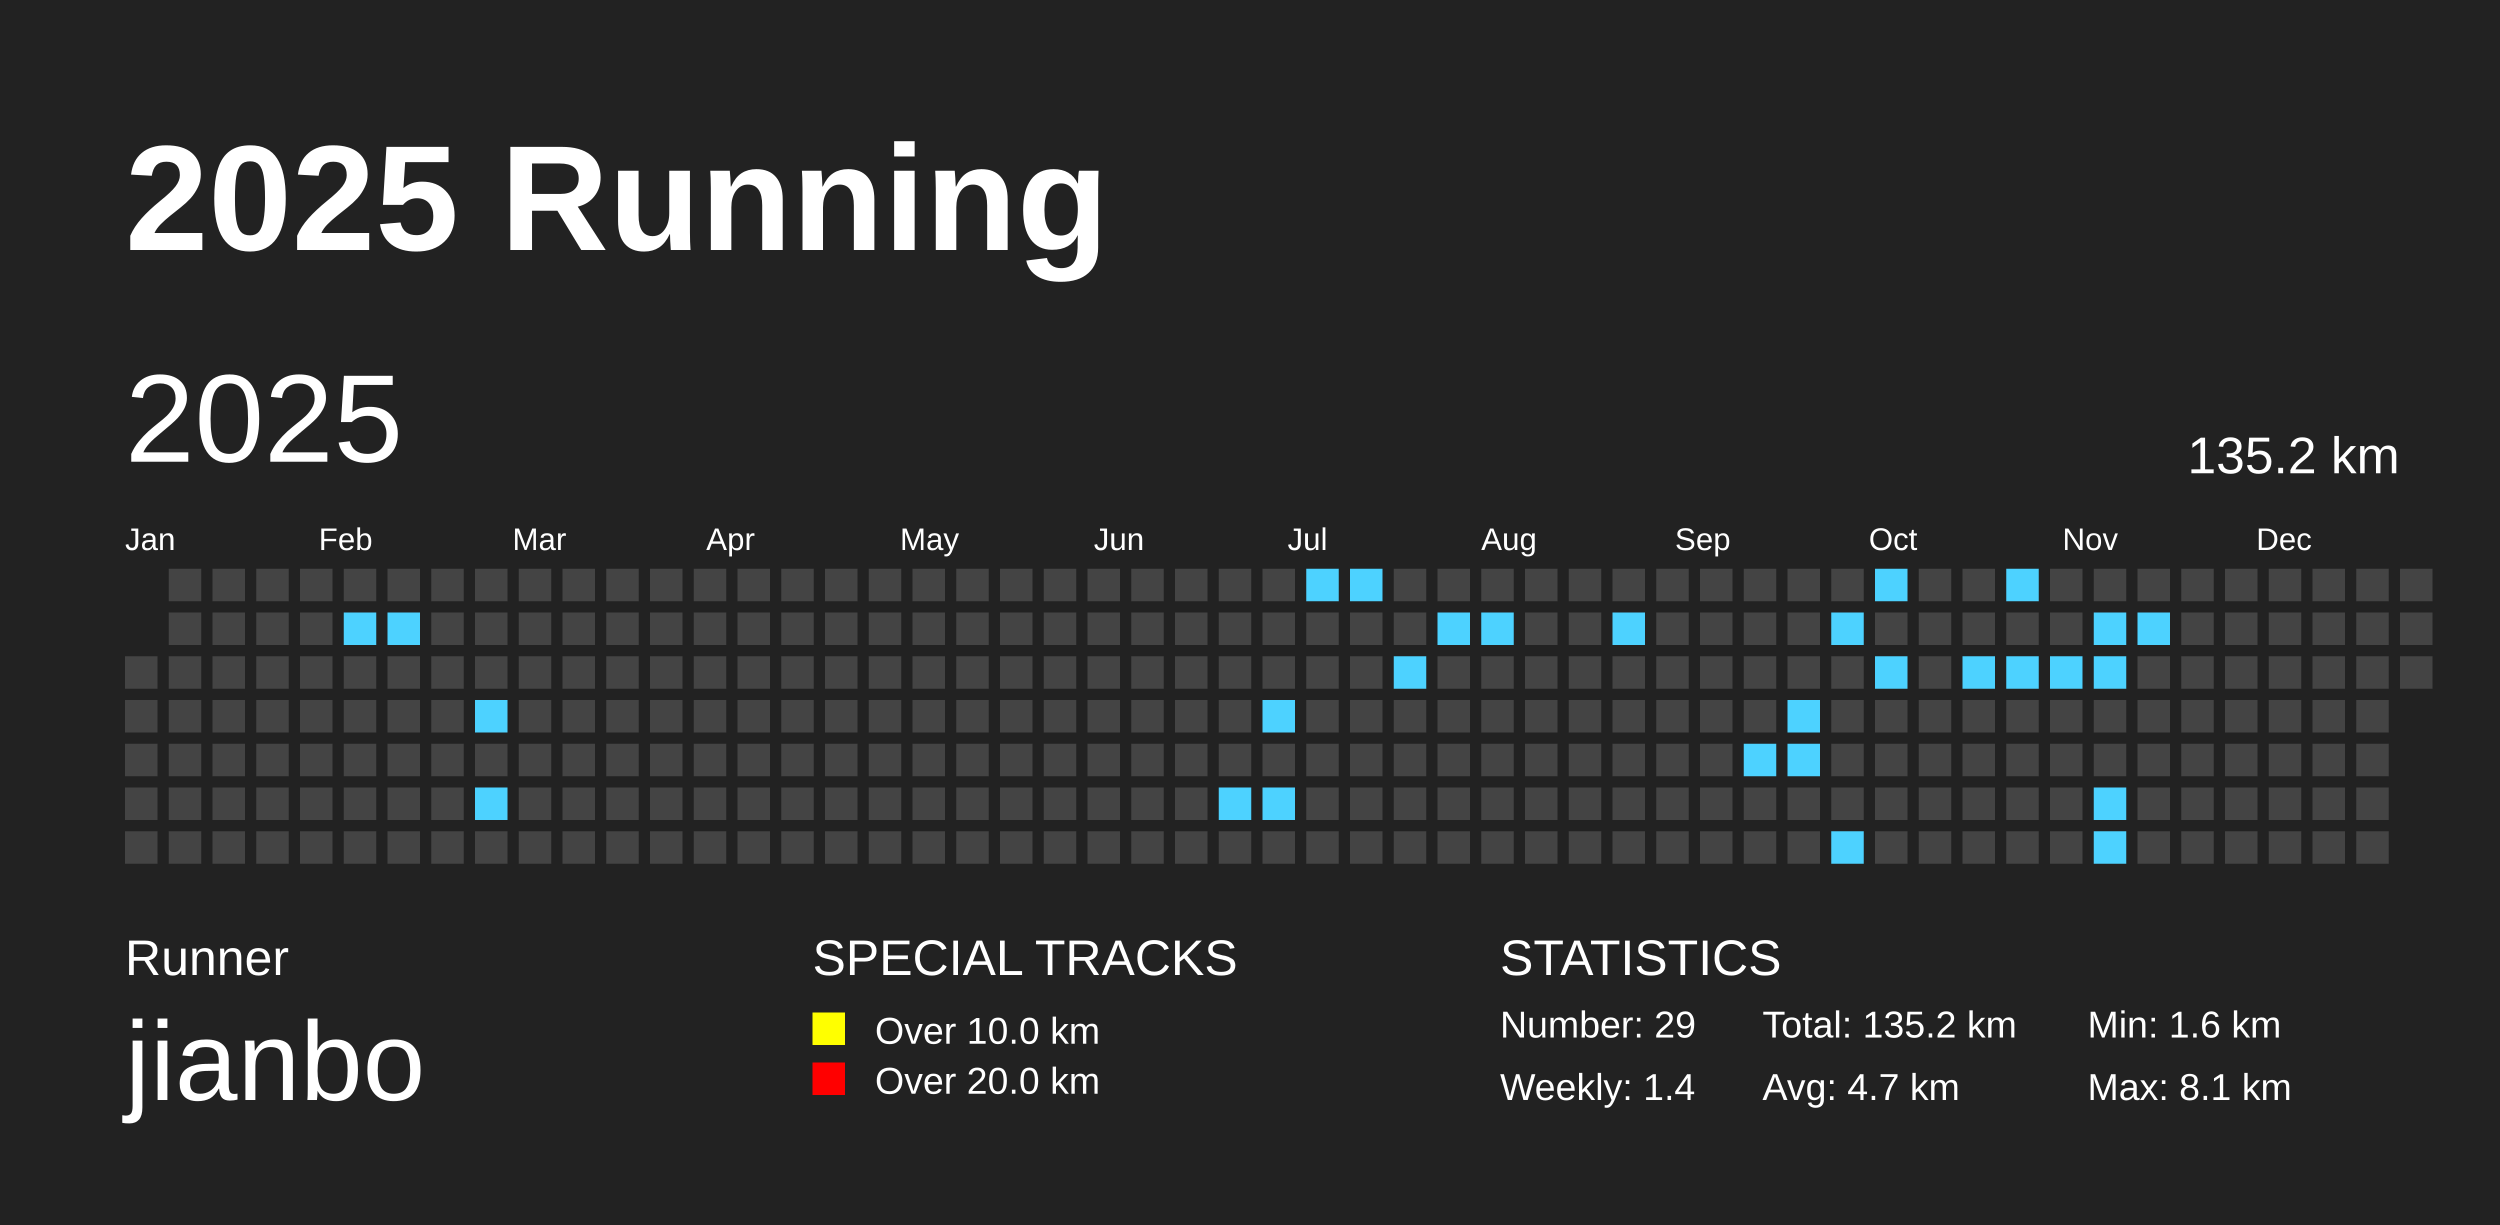
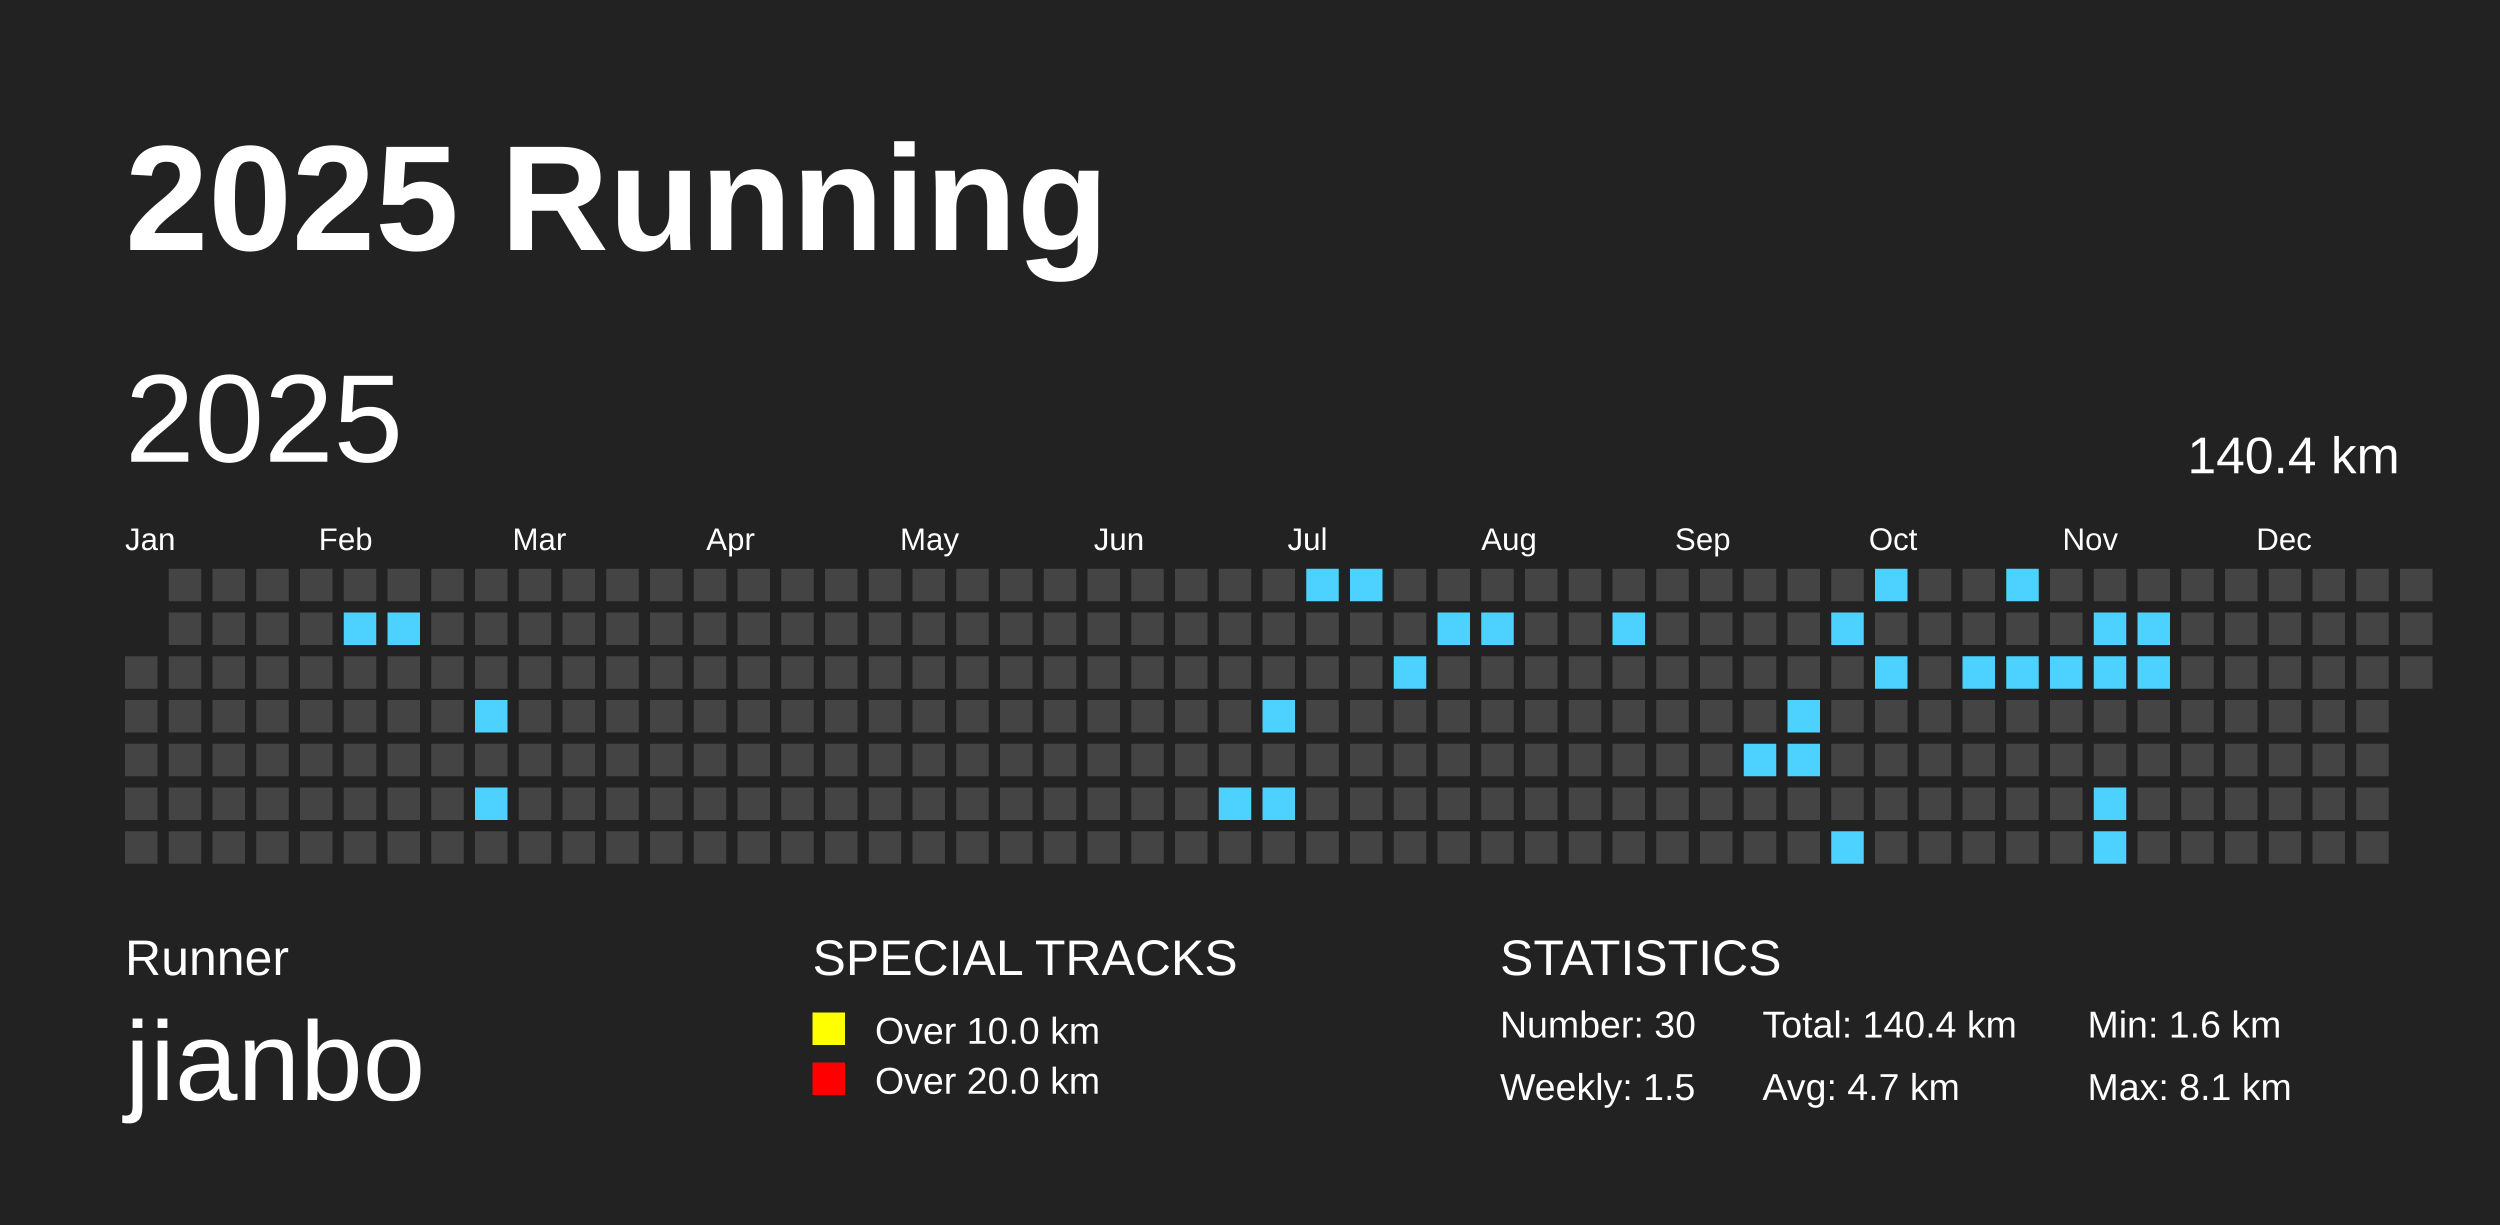
<svg xmlns="http://www.w3.org/2000/svg" baseProfile="full" height="98mm" version="1.1" viewBox="0,0,200,98" width="200mm">
  <defs />
  <rect fill="#222222" height="98" width="200" x="0" y="0" />
  <text fill="#FFFFFF" style="font-size:12px; font-family:Arial; font-weight:bold;" x="10" y="20">2025 Running</text>
  <text fill="#FFFFFF" style="font-size:4px; font-family:Arial" x="10" y="78">Runner</text>
  <text fill="#FFFFFF" style="font-size:9px; font-family:Arial" x="10" y="88">jianbo</text>
  <text fill="#FFFFFF" style="font-size:4px; font-family:Arial" x="65" y="78">SPECIAL TRACKS</text>
  <rect fill="yellow" height="2.6" width="2.6" x="65" y="81" />
  <text fill="#FFFFFF" style="font-size:3px; font-family:Arial" x="70" y="83.5">Over 10.0 km</text>
  <rect fill="red" height="2.6" width="2.6" x="65" y="85" />
  <text fill="#FFFFFF" style="font-size:3px; font-family:Arial" x="70" y="87.5">Over 20.0 km</text>
  <text fill="#FFFFFF" style="font-size:4px; font-family:Arial" x="120" y="78">STATISTICS</text>
-   <text fill="#FFFFFF" style="font-size:3px; font-family:Arial" x="120" y="83">Number: 29</text>
-   <text fill="#FFFFFF" style="font-size:3px; font-family:Arial" x="120" y="88">Weekly: 1.4</text>
-   <text fill="#FFFFFF" style="font-size:3px; font-family:Arial" x="141" y="83">Total: 135.2 km</text>
+   <text fill="#FFFFFF" style="font-size:3px; font-family:Arial" x="120" y="83">Number: 30</text>
+   <text fill="#FFFFFF" style="font-size:3px; font-family:Arial" x="120" y="88">Weekly: 1.5</text>
+   <text fill="#FFFFFF" style="font-size:3px; font-family:Arial" x="141" y="83">Total: 140.4 km</text>
  <text fill="#FFFFFF" style="font-size:3px; font-family:Arial" x="141" y="88">Avg: 4.7 km</text>
  <text fill="#FFFFFF" style="font-size:3px; font-family:Arial" x="167" y="83">Min: 1.6 km</text>
  <text fill="#FFFFFF" style="font-size:3px; font-family:Arial" x="167" y="88">Max: 8.1 km</text>
  <text dominant-baseline="hanging" fill="#FFFFFF" style="font-size:10.0px; font-family:Arial;" x="10" y="30">2025</text>
-   <text dominant-baseline="hanging" fill="#FFFFFF" style="font-size:4.125px; font-family:Arial;" x="175" y="35">135.2 km</text>
+   <text dominant-baseline="hanging" fill="#FFFFFF" style="font-size:4.125px; font-family:Arial;" x="175" y="35">140.4 km</text>
  <text fill="#FFFFFF" style="font-size:2.5px; font-family:Arial" x="10.0" y="44">Jan</text>
  <text fill="#FFFFFF" style="font-size:2.5px; font-family:Arial" x="25.5" y="44">Feb</text>
  <text fill="#FFFFFF" style="font-size:2.5px; font-family:Arial" x="41.0" y="44">Mar</text>
  <text fill="#FFFFFF" style="font-size:2.5px; font-family:Arial" x="56.5" y="44">Apr</text>
  <text fill="#FFFFFF" style="font-size:2.5px; font-family:Arial" x="72.0" y="44">May</text>
  <text fill="#FFFFFF" style="font-size:2.5px; font-family:Arial" x="87.5" y="44">Jun</text>
  <text fill="#FFFFFF" style="font-size:2.5px; font-family:Arial" x="103.0" y="44">Jul</text>
  <text fill="#FFFFFF" style="font-size:2.5px; font-family:Arial" x="118.5" y="44">Aug</text>
  <text fill="#FFFFFF" style="font-size:2.5px; font-family:Arial" x="134.0" y="44">Sep</text>
  <text fill="#FFFFFF" style="font-size:2.5px; font-family:Arial" x="149.5" y="44">Oct</text>
  <text fill="#FFFFFF" style="font-size:2.5px; font-family:Arial" x="165.0" y="44">Nov</text>
  <text fill="#FFFFFF" style="font-size:2.5px; font-family:Arial" x="180.5" y="44">Dec</text>
  <rect fill="#444444" height="2.6" width="2.6" x="10.0" y="52.5" />
  <rect fill="#444444" height="2.6" width="2.6" x="10.0" y="56.0" />
  <rect fill="#444444" height="2.6" width="2.6" x="10.0" y="59.5" />
  <rect fill="#444444" height="2.6" width="2.6" x="10.0" y="63.0" />
  <rect fill="#444444" height="2.6" width="2.6" x="10.0" y="66.5" />
  <rect fill="#444444" height="2.6" width="2.6" x="13.5" y="45.5" />
  <rect fill="#444444" height="2.6" width="2.6" x="13.5" y="49.0" />
  <rect fill="#444444" height="2.6" width="2.6" x="13.5" y="52.5" />
  <rect fill="#444444" height="2.6" width="2.6" x="13.5" y="56.0" />
  <rect fill="#444444" height="2.6" width="2.6" x="13.5" y="59.5" />
  <rect fill="#444444" height="2.6" width="2.6" x="13.5" y="63.0" />
  <rect fill="#444444" height="2.6" width="2.6" x="13.5" y="66.5" />
  <rect fill="#444444" height="2.6" width="2.6" x="17.0" y="45.5" />
  <rect fill="#444444" height="2.6" width="2.6" x="17.0" y="49.0" />
  <rect fill="#444444" height="2.6" width="2.6" x="17.0" y="52.5" />
  <rect fill="#444444" height="2.6" width="2.6" x="17.0" y="56.0" />
  <rect fill="#444444" height="2.6" width="2.6" x="17.0" y="59.5" />
  <rect fill="#444444" height="2.6" width="2.6" x="17.0" y="63.0" />
  <rect fill="#444444" height="2.6" width="2.6" x="17.0" y="66.5" />
  <rect fill="#444444" height="2.6" width="2.6" x="20.5" y="45.5" />
  <rect fill="#444444" height="2.6" width="2.6" x="20.5" y="49.0" />
  <rect fill="#444444" height="2.6" width="2.6" x="20.5" y="52.5" />
  <rect fill="#444444" height="2.6" width="2.6" x="20.5" y="56.0" />
  <rect fill="#444444" height="2.6" width="2.6" x="20.5" y="59.5" />
  <rect fill="#444444" height="2.6" width="2.6" x="20.5" y="63.0" />
  <rect fill="#444444" height="2.6" width="2.6" x="20.5" y="66.5" />
  <rect fill="#444444" height="2.6" width="2.6" x="24.0" y="45.5" />
  <rect fill="#444444" height="2.6" width="2.6" x="24.0" y="49.0" />
  <rect fill="#444444" height="2.6" width="2.6" x="24.0" y="52.5" />
  <rect fill="#444444" height="2.6" width="2.6" x="24.0" y="56.0" />
  <rect fill="#444444" height="2.6" width="2.6" x="24.0" y="59.5" />
  <rect fill="#444444" height="2.6" width="2.6" x="24.0" y="63.0" />
  <rect fill="#444444" height="2.6" width="2.6" x="24.0" y="66.5" />
  <rect fill="#444444" height="2.6" width="2.6" x="27.5" y="45.5" />
  <rect fill="#4DD2FF" height="2.6" width="2.6" x="27.5" y="49.0" />
  <rect fill="#444444" height="2.6" width="2.6" x="27.5" y="52.5" />
  <rect fill="#444444" height="2.6" width="2.6" x="27.5" y="56.0" />
  <rect fill="#444444" height="2.6" width="2.6" x="27.5" y="59.5" />
  <rect fill="#444444" height="2.6" width="2.6" x="27.5" y="63.0" />
  <rect fill="#444444" height="2.6" width="2.6" x="27.5" y="66.5" />
  <rect fill="#444444" height="2.6" width="2.6" x="31.0" y="45.5" />
  <rect fill="#4DD2FF" height="2.6" width="2.6" x="31.0" y="49.0" />
  <rect fill="#444444" height="2.6" width="2.6" x="31.0" y="52.5" />
  <rect fill="#444444" height="2.6" width="2.6" x="31.0" y="56.0" />
  <rect fill="#444444" height="2.6" width="2.6" x="31.0" y="59.5" />
  <rect fill="#444444" height="2.6" width="2.6" x="31.0" y="63.0" />
  <rect fill="#444444" height="2.6" width="2.6" x="31.0" y="66.5" />
  <rect fill="#444444" height="2.6" width="2.6" x="34.5" y="45.5" />
  <rect fill="#444444" height="2.6" width="2.6" x="34.5" y="49.0" />
  <rect fill="#444444" height="2.6" width="2.6" x="34.5" y="52.5" />
  <rect fill="#444444" height="2.6" width="2.6" x="34.5" y="56.0" />
  <rect fill="#444444" height="2.6" width="2.6" x="34.5" y="59.5" />
  <rect fill="#444444" height="2.6" width="2.6" x="34.5" y="63.0" />
  <rect fill="#444444" height="2.6" width="2.6" x="34.5" y="66.5" />
  <rect fill="#444444" height="2.6" width="2.6" x="38.0" y="45.5" />
  <rect fill="#444444" height="2.6" width="2.6" x="38.0" y="49.0" />
  <rect fill="#444444" height="2.6" width="2.6" x="38.0" y="52.5" />
  <rect fill="#4DD2FF" height="2.6" width="2.6" x="38.0" y="56.0" />
  <rect fill="#444444" height="2.6" width="2.6" x="38.0" y="59.5" />
  <rect fill="#4DD2FF" height="2.6" width="2.6" x="38.0" y="63.0" />
  <rect fill="#444444" height="2.6" width="2.6" x="38.0" y="66.5" />
  <rect fill="#444444" height="2.6" width="2.6" x="41.5" y="45.5" />
  <rect fill="#444444" height="2.6" width="2.6" x="41.5" y="49.0" />
  <rect fill="#444444" height="2.6" width="2.6" x="41.5" y="52.5" />
  <rect fill="#444444" height="2.6" width="2.6" x="41.5" y="56.0" />
  <rect fill="#444444" height="2.6" width="2.6" x="41.5" y="59.5" />
  <rect fill="#444444" height="2.6" width="2.6" x="41.5" y="63.0" />
  <rect fill="#444444" height="2.6" width="2.6" x="41.5" y="66.5" />
  <rect fill="#444444" height="2.6" width="2.6" x="45.0" y="45.5" />
  <rect fill="#444444" height="2.6" width="2.6" x="45.0" y="49.0" />
  <rect fill="#444444" height="2.6" width="2.6" x="45.0" y="52.5" />
  <rect fill="#444444" height="2.6" width="2.6" x="45.0" y="56.0" />
  <rect fill="#444444" height="2.6" width="2.6" x="45.0" y="59.5" />
  <rect fill="#444444" height="2.6" width="2.6" x="45.0" y="63.0" />
  <rect fill="#444444" height="2.6" width="2.6" x="45.0" y="66.5" />
  <rect fill="#444444" height="2.6" width="2.6" x="48.5" y="45.5" />
  <rect fill="#444444" height="2.6" width="2.6" x="48.5" y="49.0" />
  <rect fill="#444444" height="2.6" width="2.6" x="48.5" y="52.5" />
  <rect fill="#444444" height="2.6" width="2.6" x="48.5" y="56.0" />
  <rect fill="#444444" height="2.6" width="2.6" x="48.5" y="59.5" />
  <rect fill="#444444" height="2.6" width="2.6" x="48.5" y="63.0" />
  <rect fill="#444444" height="2.6" width="2.6" x="48.5" y="66.5" />
  <rect fill="#444444" height="2.6" width="2.6" x="52.0" y="45.5" />
  <rect fill="#444444" height="2.6" width="2.6" x="52.0" y="49.0" />
  <rect fill="#444444" height="2.6" width="2.6" x="52.0" y="52.5" />
  <rect fill="#444444" height="2.6" width="2.6" x="52.0" y="56.0" />
  <rect fill="#444444" height="2.6" width="2.6" x="52.0" y="59.5" />
  <rect fill="#444444" height="2.6" width="2.6" x="52.0" y="63.0" />
  <rect fill="#444444" height="2.6" width="2.6" x="52.0" y="66.5" />
  <rect fill="#444444" height="2.6" width="2.6" x="55.5" y="45.5" />
  <rect fill="#444444" height="2.6" width="2.6" x="55.5" y="49.0" />
  <rect fill="#444444" height="2.6" width="2.6" x="55.5" y="52.5" />
  <rect fill="#444444" height="2.6" width="2.6" x="55.5" y="56.0" />
  <rect fill="#444444" height="2.6" width="2.6" x="55.5" y="59.5" />
  <rect fill="#444444" height="2.6" width="2.6" x="55.5" y="63.0" />
  <rect fill="#444444" height="2.6" width="2.6" x="55.5" y="66.5" />
  <rect fill="#444444" height="2.6" width="2.6" x="59.0" y="45.5" />
  <rect fill="#444444" height="2.6" width="2.6" x="59.0" y="49.0" />
  <rect fill="#444444" height="2.6" width="2.6" x="59.0" y="52.5" />
  <rect fill="#444444" height="2.6" width="2.6" x="59.0" y="56.0" />
  <rect fill="#444444" height="2.6" width="2.6" x="59.0" y="59.5" />
  <rect fill="#444444" height="2.6" width="2.6" x="59.0" y="63.0" />
  <rect fill="#444444" height="2.6" width="2.6" x="59.0" y="66.5" />
  <rect fill="#444444" height="2.6" width="2.6" x="62.5" y="45.5" />
  <rect fill="#444444" height="2.6" width="2.6" x="62.5" y="49.0" />
  <rect fill="#444444" height="2.6" width="2.6" x="62.5" y="52.5" />
  <rect fill="#444444" height="2.6" width="2.6" x="62.5" y="56.0" />
  <rect fill="#444444" height="2.6" width="2.6" x="62.5" y="59.5" />
  <rect fill="#444444" height="2.6" width="2.6" x="62.5" y="63.0" />
  <rect fill="#444444" height="2.6" width="2.6" x="62.5" y="66.5" />
  <rect fill="#444444" height="2.6" width="2.6" x="66.0" y="45.5" />
  <rect fill="#444444" height="2.6" width="2.6" x="66.0" y="49.0" />
  <rect fill="#444444" height="2.6" width="2.6" x="66.0" y="52.5" />
  <rect fill="#444444" height="2.6" width="2.6" x="66.0" y="56.0" />
  <rect fill="#444444" height="2.6" width="2.6" x="66.0" y="59.5" />
  <rect fill="#444444" height="2.6" width="2.6" x="66.0" y="63.0" />
  <rect fill="#444444" height="2.6" width="2.6" x="66.0" y="66.5" />
  <rect fill="#444444" height="2.6" width="2.6" x="69.5" y="45.5" />
  <rect fill="#444444" height="2.6" width="2.6" x="69.5" y="49.0" />
  <rect fill="#444444" height="2.6" width="2.6" x="69.5" y="52.5" />
  <rect fill="#444444" height="2.6" width="2.6" x="69.5" y="56.0" />
  <rect fill="#444444" height="2.6" width="2.6" x="69.5" y="59.5" />
  <rect fill="#444444" height="2.6" width="2.6" x="69.5" y="63.0" />
  <rect fill="#444444" height="2.6" width="2.6" x="69.5" y="66.5" />
  <rect fill="#444444" height="2.6" width="2.6" x="73.0" y="45.5" />
  <rect fill="#444444" height="2.6" width="2.6" x="73.0" y="49.0" />
  <rect fill="#444444" height="2.6" width="2.6" x="73.0" y="52.5" />
  <rect fill="#444444" height="2.6" width="2.6" x="73.0" y="56.0" />
  <rect fill="#444444" height="2.6" width="2.6" x="73.0" y="59.5" />
  <rect fill="#444444" height="2.6" width="2.6" x="73.0" y="63.0" />
  <rect fill="#444444" height="2.6" width="2.6" x="73.0" y="66.5" />
  <rect fill="#444444" height="2.6" width="2.6" x="76.5" y="45.5" />
  <rect fill="#444444" height="2.6" width="2.6" x="76.5" y="49.0" />
  <rect fill="#444444" height="2.6" width="2.6" x="76.5" y="52.5" />
  <rect fill="#444444" height="2.6" width="2.6" x="76.5" y="56.0" />
  <rect fill="#444444" height="2.6" width="2.6" x="76.5" y="59.5" />
  <rect fill="#444444" height="2.6" width="2.6" x="76.5" y="63.0" />
  <rect fill="#444444" height="2.6" width="2.6" x="76.5" y="66.5" />
  <rect fill="#444444" height="2.6" width="2.6" x="80.0" y="45.5" />
  <rect fill="#444444" height="2.6" width="2.6" x="80.0" y="49.0" />
  <rect fill="#444444" height="2.6" width="2.6" x="80.0" y="52.5" />
  <rect fill="#444444" height="2.6" width="2.6" x="80.0" y="56.0" />
  <rect fill="#444444" height="2.6" width="2.6" x="80.0" y="59.5" />
  <rect fill="#444444" height="2.6" width="2.6" x="80.0" y="63.0" />
  <rect fill="#444444" height="2.6" width="2.6" x="80.0" y="66.5" />
  <rect fill="#444444" height="2.6" width="2.6" x="83.5" y="45.5" />
  <rect fill="#444444" height="2.6" width="2.6" x="83.5" y="49.0" />
  <rect fill="#444444" height="2.6" width="2.6" x="83.5" y="52.5" />
  <rect fill="#444444" height="2.6" width="2.6" x="83.5" y="56.0" />
  <rect fill="#444444" height="2.6" width="2.6" x="83.5" y="59.5" />
  <rect fill="#444444" height="2.6" width="2.6" x="83.5" y="63.0" />
  <rect fill="#444444" height="2.6" width="2.6" x="83.5" y="66.5" />
  <rect fill="#444444" height="2.6" width="2.6" x="87.0" y="45.5" />
  <rect fill="#444444" height="2.6" width="2.6" x="87.0" y="49.0" />
  <rect fill="#444444" height="2.6" width="2.6" x="87.0" y="52.5" />
  <rect fill="#444444" height="2.6" width="2.6" x="87.0" y="56.0" />
  <rect fill="#444444" height="2.6" width="2.6" x="87.0" y="59.5" />
  <rect fill="#444444" height="2.6" width="2.6" x="87.0" y="63.0" />
  <rect fill="#444444" height="2.6" width="2.6" x="87.0" y="66.5" />
  <rect fill="#444444" height="2.6" width="2.6" x="90.5" y="45.5" />
  <rect fill="#444444" height="2.6" width="2.6" x="90.5" y="49.0" />
  <rect fill="#444444" height="2.6" width="2.6" x="90.5" y="52.5" />
  <rect fill="#444444" height="2.6" width="2.6" x="90.5" y="56.0" />
  <rect fill="#444444" height="2.6" width="2.6" x="90.5" y="59.5" />
  <rect fill="#444444" height="2.6" width="2.6" x="90.5" y="63.0" />
  <rect fill="#444444" height="2.6" width="2.6" x="90.5" y="66.5" />
  <rect fill="#444444" height="2.6" width="2.6" x="94.0" y="45.5" />
  <rect fill="#444444" height="2.6" width="2.6" x="94.0" y="49.0" />
  <rect fill="#444444" height="2.6" width="2.6" x="94.0" y="52.5" />
  <rect fill="#444444" height="2.6" width="2.6" x="94.0" y="56.0" />
  <rect fill="#444444" height="2.6" width="2.6" x="94.0" y="59.5" />
  <rect fill="#444444" height="2.6" width="2.6" x="94.0" y="63.0" />
  <rect fill="#444444" height="2.6" width="2.6" x="94.0" y="66.5" />
  <rect fill="#444444" height="2.6" width="2.6" x="97.5" y="45.5" />
  <rect fill="#444444" height="2.6" width="2.6" x="97.5" y="49.0" />
  <rect fill="#444444" height="2.6" width="2.6" x="97.5" y="52.5" />
  <rect fill="#444444" height="2.6" width="2.6" x="97.5" y="56.0" />
  <rect fill="#444444" height="2.6" width="2.6" x="97.5" y="59.5" />
  <rect fill="#4DD2FF" height="2.6" width="2.6" x="97.5" y="63.0" />
  <rect fill="#444444" height="2.6" width="2.6" x="97.5" y="66.5" />
  <rect fill="#444444" height="2.6" width="2.6" x="101.0" y="45.5" />
  <rect fill="#444444" height="2.6" width="2.6" x="101.0" y="49.0" />
  <rect fill="#444444" height="2.6" width="2.6" x="101.0" y="52.5" />
  <rect fill="#4DD2FF" height="2.6" width="2.6" x="101.0" y="56.0" />
  <rect fill="#444444" height="2.6" width="2.6" x="101.0" y="59.5" />
  <rect fill="#4DD2FF" height="2.6" width="2.6" x="101.0" y="63.0" />
  <rect fill="#444444" height="2.6" width="2.6" x="101.0" y="66.5" />
  <rect fill="#4DD2FF" height="2.6" width="2.6" x="104.5" y="45.5" />
  <rect fill="#444444" height="2.6" width="2.6" x="104.5" y="49.0" />
  <rect fill="#444444" height="2.6" width="2.6" x="104.5" y="52.5" />
  <rect fill="#444444" height="2.6" width="2.6" x="104.5" y="56.0" />
  <rect fill="#444444" height="2.6" width="2.6" x="104.5" y="59.5" />
  <rect fill="#444444" height="2.6" width="2.6" x="104.5" y="63.0" />
  <rect fill="#444444" height="2.6" width="2.6" x="104.5" y="66.5" />
  <rect fill="#4DD2FF" height="2.6" width="2.6" x="108.0" y="45.5" />
  <rect fill="#444444" height="2.6" width="2.6" x="108.0" y="49.0" />
  <rect fill="#444444" height="2.6" width="2.6" x="108.0" y="52.5" />
  <rect fill="#444444" height="2.6" width="2.6" x="108.0" y="56.0" />
  <rect fill="#444444" height="2.6" width="2.6" x="108.0" y="59.5" />
  <rect fill="#444444" height="2.6" width="2.6" x="108.0" y="63.0" />
  <rect fill="#444444" height="2.6" width="2.6" x="108.0" y="66.5" />
  <rect fill="#444444" height="2.6" width="2.6" x="111.5" y="45.5" />
  <rect fill="#444444" height="2.6" width="2.6" x="111.5" y="49.0" />
  <rect fill="#4DD2FF" height="2.6" width="2.6" x="111.5" y="52.5" />
  <rect fill="#444444" height="2.6" width="2.6" x="111.5" y="56.0" />
  <rect fill="#444444" height="2.6" width="2.6" x="111.5" y="59.5" />
  <rect fill="#444444" height="2.6" width="2.6" x="111.5" y="63.0" />
  <rect fill="#444444" height="2.6" width="2.6" x="111.5" y="66.5" />
  <rect fill="#444444" height="2.6" width="2.6" x="115.0" y="45.5" />
  <rect fill="#4DD2FF" height="2.6" width="2.6" x="115.0" y="49.0" />
  <rect fill="#444444" height="2.6" width="2.6" x="115.0" y="52.5" />
  <rect fill="#444444" height="2.6" width="2.6" x="115.0" y="56.0" />
  <rect fill="#444444" height="2.6" width="2.6" x="115.0" y="59.5" />
  <rect fill="#444444" height="2.6" width="2.6" x="115.0" y="63.0" />
  <rect fill="#444444" height="2.6" width="2.6" x="115.0" y="66.5" />
  <rect fill="#444444" height="2.6" width="2.6" x="118.5" y="45.5" />
  <rect fill="#4DD2FF" height="2.6" width="2.6" x="118.5" y="49.0" />
  <rect fill="#444444" height="2.6" width="2.6" x="118.5" y="52.5" />
  <rect fill="#444444" height="2.6" width="2.6" x="118.5" y="56.0" />
  <rect fill="#444444" height="2.6" width="2.6" x="118.5" y="59.5" />
  <rect fill="#444444" height="2.6" width="2.6" x="118.5" y="63.0" />
  <rect fill="#444444" height="2.6" width="2.6" x="118.5" y="66.5" />
  <rect fill="#444444" height="2.6" width="2.6" x="122.0" y="45.5" />
  <rect fill="#444444" height="2.6" width="2.6" x="122.0" y="49.0" />
  <rect fill="#444444" height="2.6" width="2.6" x="122.0" y="52.5" />
  <rect fill="#444444" height="2.6" width="2.6" x="122.0" y="56.0" />
  <rect fill="#444444" height="2.6" width="2.6" x="122.0" y="59.5" />
  <rect fill="#444444" height="2.6" width="2.6" x="122.0" y="63.0" />
  <rect fill="#444444" height="2.6" width="2.6" x="122.0" y="66.5" />
  <rect fill="#444444" height="2.6" width="2.6" x="125.5" y="45.5" />
  <rect fill="#444444" height="2.6" width="2.6" x="125.5" y="49.0" />
  <rect fill="#444444" height="2.6" width="2.6" x="125.5" y="52.5" />
  <rect fill="#444444" height="2.6" width="2.6" x="125.5" y="56.0" />
  <rect fill="#444444" height="2.6" width="2.6" x="125.5" y="59.5" />
  <rect fill="#444444" height="2.6" width="2.6" x="125.5" y="63.0" />
  <rect fill="#444444" height="2.6" width="2.6" x="125.5" y="66.5" />
  <rect fill="#444444" height="2.6" width="2.6" x="129.0" y="45.5" />
  <rect fill="#4DD2FF" height="2.6" width="2.6" x="129.0" y="49.0" />
  <rect fill="#444444" height="2.6" width="2.6" x="129.0" y="52.5" />
  <rect fill="#444444" height="2.6" width="2.6" x="129.0" y="56.0" />
  <rect fill="#444444" height="2.6" width="2.6" x="129.0" y="59.5" />
  <rect fill="#444444" height="2.6" width="2.6" x="129.0" y="63.0" />
  <rect fill="#444444" height="2.6" width="2.6" x="129.0" y="66.5" />
  <rect fill="#444444" height="2.6" width="2.6" x="132.5" y="45.5" />
  <rect fill="#444444" height="2.6" width="2.6" x="132.5" y="49.0" />
  <rect fill="#444444" height="2.6" width="2.6" x="132.5" y="52.5" />
  <rect fill="#444444" height="2.6" width="2.6" x="132.5" y="56.0" />
  <rect fill="#444444" height="2.6" width="2.6" x="132.5" y="59.5" />
  <rect fill="#444444" height="2.6" width="2.6" x="132.5" y="63.0" />
  <rect fill="#444444" height="2.6" width="2.6" x="132.5" y="66.5" />
  <rect fill="#444444" height="2.6" width="2.6" x="136.0" y="45.5" />
  <rect fill="#444444" height="2.6" width="2.6" x="136.0" y="49.0" />
  <rect fill="#444444" height="2.6" width="2.6" x="136.0" y="52.5" />
  <rect fill="#444444" height="2.6" width="2.6" x="136.0" y="56.0" />
  <rect fill="#444444" height="2.6" width="2.6" x="136.0" y="59.5" />
  <rect fill="#444444" height="2.6" width="2.6" x="136.0" y="63.0" />
  <rect fill="#444444" height="2.6" width="2.6" x="136.0" y="66.5" />
  <rect fill="#444444" height="2.6" width="2.6" x="139.5" y="45.5" />
  <rect fill="#444444" height="2.6" width="2.6" x="139.5" y="49.0" />
  <rect fill="#444444" height="2.6" width="2.6" x="139.5" y="52.5" />
  <rect fill="#444444" height="2.6" width="2.6" x="139.5" y="56.0" />
  <rect fill="#4DD2FF" height="2.6" width="2.6" x="139.5" y="59.5" />
  <rect fill="#444444" height="2.6" width="2.6" x="139.5" y="63.0" />
  <rect fill="#444444" height="2.6" width="2.6" x="139.5" y="66.5" />
  <rect fill="#444444" height="2.6" width="2.6" x="143.0" y="45.5" />
  <rect fill="#444444" height="2.6" width="2.6" x="143.0" y="49.0" />
  <rect fill="#444444" height="2.6" width="2.6" x="143.0" y="52.5" />
  <rect fill="#4DD2FF" height="2.6" width="2.6" x="143.0" y="56.0" />
  <rect fill="#4DD2FF" height="2.6" width="2.6" x="143.0" y="59.5" />
  <rect fill="#444444" height="2.6" width="2.6" x="143.0" y="63.0" />
  <rect fill="#444444" height="2.6" width="2.6" x="143.0" y="66.5" />
  <rect fill="#444444" height="2.6" width="2.6" x="146.5" y="45.5" />
  <rect fill="#4DD2FF" height="2.6" width="2.6" x="146.5" y="49.0" />
  <rect fill="#444444" height="2.6" width="2.6" x="146.5" y="52.5" />
  <rect fill="#444444" height="2.6" width="2.6" x="146.5" y="56.0" />
  <rect fill="#444444" height="2.6" width="2.6" x="146.5" y="59.5" />
  <rect fill="#444444" height="2.6" width="2.6" x="146.5" y="63.0" />
  <rect fill="#4DD2FF" height="2.6" width="2.6" x="146.5" y="66.5" />
  <rect fill="#4DD2FF" height="2.6" width="2.6" x="150.0" y="45.5" />
  <rect fill="#444444" height="2.6" width="2.6" x="150.0" y="49.0" />
  <rect fill="#4DD2FF" height="2.6" width="2.6" x="150.0" y="52.5" />
  <rect fill="#444444" height="2.6" width="2.6" x="150.0" y="56.0" />
  <rect fill="#444444" height="2.6" width="2.6" x="150.0" y="59.5" />
  <rect fill="#444444" height="2.6" width="2.6" x="150.0" y="63.0" />
  <rect fill="#444444" height="2.6" width="2.6" x="150.0" y="66.5" />
  <rect fill="#444444" height="2.6" width="2.6" x="153.5" y="45.5" />
  <rect fill="#444444" height="2.6" width="2.6" x="153.5" y="49.0" />
  <rect fill="#444444" height="2.6" width="2.6" x="153.5" y="52.5" />
  <rect fill="#444444" height="2.6" width="2.6" x="153.5" y="56.0" />
  <rect fill="#444444" height="2.6" width="2.6" x="153.5" y="59.5" />
  <rect fill="#444444" height="2.6" width="2.6" x="153.5" y="63.0" />
  <rect fill="#444444" height="2.6" width="2.6" x="153.5" y="66.5" />
  <rect fill="#444444" height="2.6" width="2.6" x="157.0" y="45.5" />
  <rect fill="#444444" height="2.6" width="2.6" x="157.0" y="49.0" />
  <rect fill="#4DD2FF" height="2.6" width="2.6" x="157.0" y="52.5" />
  <rect fill="#444444" height="2.6" width="2.6" x="157.0" y="56.0" />
  <rect fill="#444444" height="2.6" width="2.6" x="157.0" y="59.5" />
  <rect fill="#444444" height="2.6" width="2.6" x="157.0" y="63.0" />
  <rect fill="#444444" height="2.6" width="2.6" x="157.0" y="66.5" />
  <rect fill="#4DD2FF" height="2.6" width="2.6" x="160.5" y="45.5" />
  <rect fill="#444444" height="2.6" width="2.6" x="160.5" y="49.0" />
  <rect fill="#4DD2FF" height="2.6" width="2.6" x="160.5" y="52.5" />
  <rect fill="#444444" height="2.6" width="2.6" x="160.5" y="56.0" />
  <rect fill="#444444" height="2.6" width="2.6" x="160.5" y="59.5" />
  <rect fill="#444444" height="2.6" width="2.6" x="160.5" y="63.0" />
  <rect fill="#444444" height="2.6" width="2.6" x="160.5" y="66.5" />
  <rect fill="#444444" height="2.6" width="2.6" x="164.0" y="45.5" />
  <rect fill="#444444" height="2.6" width="2.6" x="164.0" y="49.0" />
  <rect fill="#4DD2FF" height="2.6" width="2.6" x="164.0" y="52.5" />
  <rect fill="#444444" height="2.6" width="2.6" x="164.0" y="56.0" />
  <rect fill="#444444" height="2.6" width="2.6" x="164.0" y="59.5" />
  <rect fill="#444444" height="2.6" width="2.6" x="164.0" y="63.0" />
  <rect fill="#444444" height="2.6" width="2.6" x="164.0" y="66.5" />
  <rect fill="#444444" height="2.6" width="2.6" x="167.5" y="45.5" />
  <rect fill="#4DD2FF" height="2.6" width="2.6" x="167.5" y="49.0" />
  <rect fill="#4DD2FF" height="2.6" width="2.6" x="167.5" y="52.5" />
  <rect fill="#444444" height="2.6" width="2.6" x="167.5" y="56.0" />
  <rect fill="#444444" height="2.6" width="2.6" x="167.5" y="59.5" />
  <rect fill="#4DD2FF" height="2.6" width="2.6" x="167.5" y="63.0" />
  <rect fill="#4DD2FF" height="2.6" width="2.6" x="167.5" y="66.5" />
  <rect fill="#444444" height="2.6" width="2.6" x="171.0" y="45.5" />
  <rect fill="#4DD2FF" height="2.6" width="2.6" x="171.0" y="49.0" />
-   <rect fill="#444444" height="2.6" width="2.6" x="171.0" y="52.5" />
+   <rect fill="#4DD2FF" height="2.6" width="2.6" x="171.0" y="52.5" />
  <rect fill="#444444" height="2.6" width="2.6" x="171.0" y="56.0" />
  <rect fill="#444444" height="2.6" width="2.6" x="171.0" y="59.5" />
  <rect fill="#444444" height="2.6" width="2.6" x="171.0" y="63.0" />
  <rect fill="#444444" height="2.6" width="2.6" x="171.0" y="66.5" />
  <rect fill="#444444" height="2.6" width="2.6" x="174.5" y="45.5" />
  <rect fill="#444444" height="2.6" width="2.6" x="174.5" y="49.0" />
  <rect fill="#444444" height="2.6" width="2.6" x="174.5" y="52.5" />
  <rect fill="#444444" height="2.6" width="2.6" x="174.5" y="56.0" />
  <rect fill="#444444" height="2.6" width="2.6" x="174.5" y="59.5" />
  <rect fill="#444444" height="2.6" width="2.6" x="174.5" y="63.0" />
  <rect fill="#444444" height="2.6" width="2.6" x="174.5" y="66.5" />
  <rect fill="#444444" height="2.6" width="2.6" x="178.0" y="45.5" />
  <rect fill="#444444" height="2.6" width="2.6" x="178.0" y="49.0" />
  <rect fill="#444444" height="2.6" width="2.6" x="178.0" y="52.5" />
  <rect fill="#444444" height="2.6" width="2.6" x="178.0" y="56.0" />
  <rect fill="#444444" height="2.6" width="2.6" x="178.0" y="59.5" />
  <rect fill="#444444" height="2.6" width="2.6" x="178.0" y="63.0" />
  <rect fill="#444444" height="2.6" width="2.6" x="178.0" y="66.5" />
  <rect fill="#444444" height="2.6" width="2.6" x="181.5" y="45.5" />
  <rect fill="#444444" height="2.6" width="2.6" x="181.5" y="49.0" />
  <rect fill="#444444" height="2.6" width="2.6" x="181.5" y="52.5" />
  <rect fill="#444444" height="2.6" width="2.6" x="181.5" y="56.0" />
  <rect fill="#444444" height="2.6" width="2.6" x="181.5" y="59.5" />
  <rect fill="#444444" height="2.6" width="2.6" x="181.5" y="63.0" />
  <rect fill="#444444" height="2.6" width="2.6" x="181.5" y="66.5" />
  <rect fill="#444444" height="2.6" width="2.6" x="185.0" y="45.5" />
  <rect fill="#444444" height="2.6" width="2.6" x="185.0" y="49.0" />
  <rect fill="#444444" height="2.6" width="2.6" x="185.0" y="52.5" />
  <rect fill="#444444" height="2.6" width="2.6" x="185.0" y="56.0" />
  <rect fill="#444444" height="2.6" width="2.6" x="185.0" y="59.5" />
  <rect fill="#444444" height="2.6" width="2.6" x="185.0" y="63.0" />
  <rect fill="#444444" height="2.6" width="2.6" x="185.0" y="66.5" />
  <rect fill="#444444" height="2.6" width="2.6" x="188.5" y="45.5" />
  <rect fill="#444444" height="2.6" width="2.6" x="188.5" y="49.0" />
  <rect fill="#444444" height="2.6" width="2.6" x="188.5" y="52.5" />
  <rect fill="#444444" height="2.6" width="2.6" x="188.5" y="56.0" />
  <rect fill="#444444" height="2.6" width="2.6" x="188.5" y="59.5" />
  <rect fill="#444444" height="2.6" width="2.6" x="188.5" y="63.0" />
  <rect fill="#444444" height="2.6" width="2.6" x="188.5" y="66.5" />
  <rect fill="#444444" height="2.6" width="2.6" x="192.0" y="45.5" />
  <rect fill="#444444" height="2.6" width="2.6" x="192.0" y="49.0" />
  <rect fill="#444444" height="2.6" width="2.6" x="192.0" y="52.5" />
</svg>
